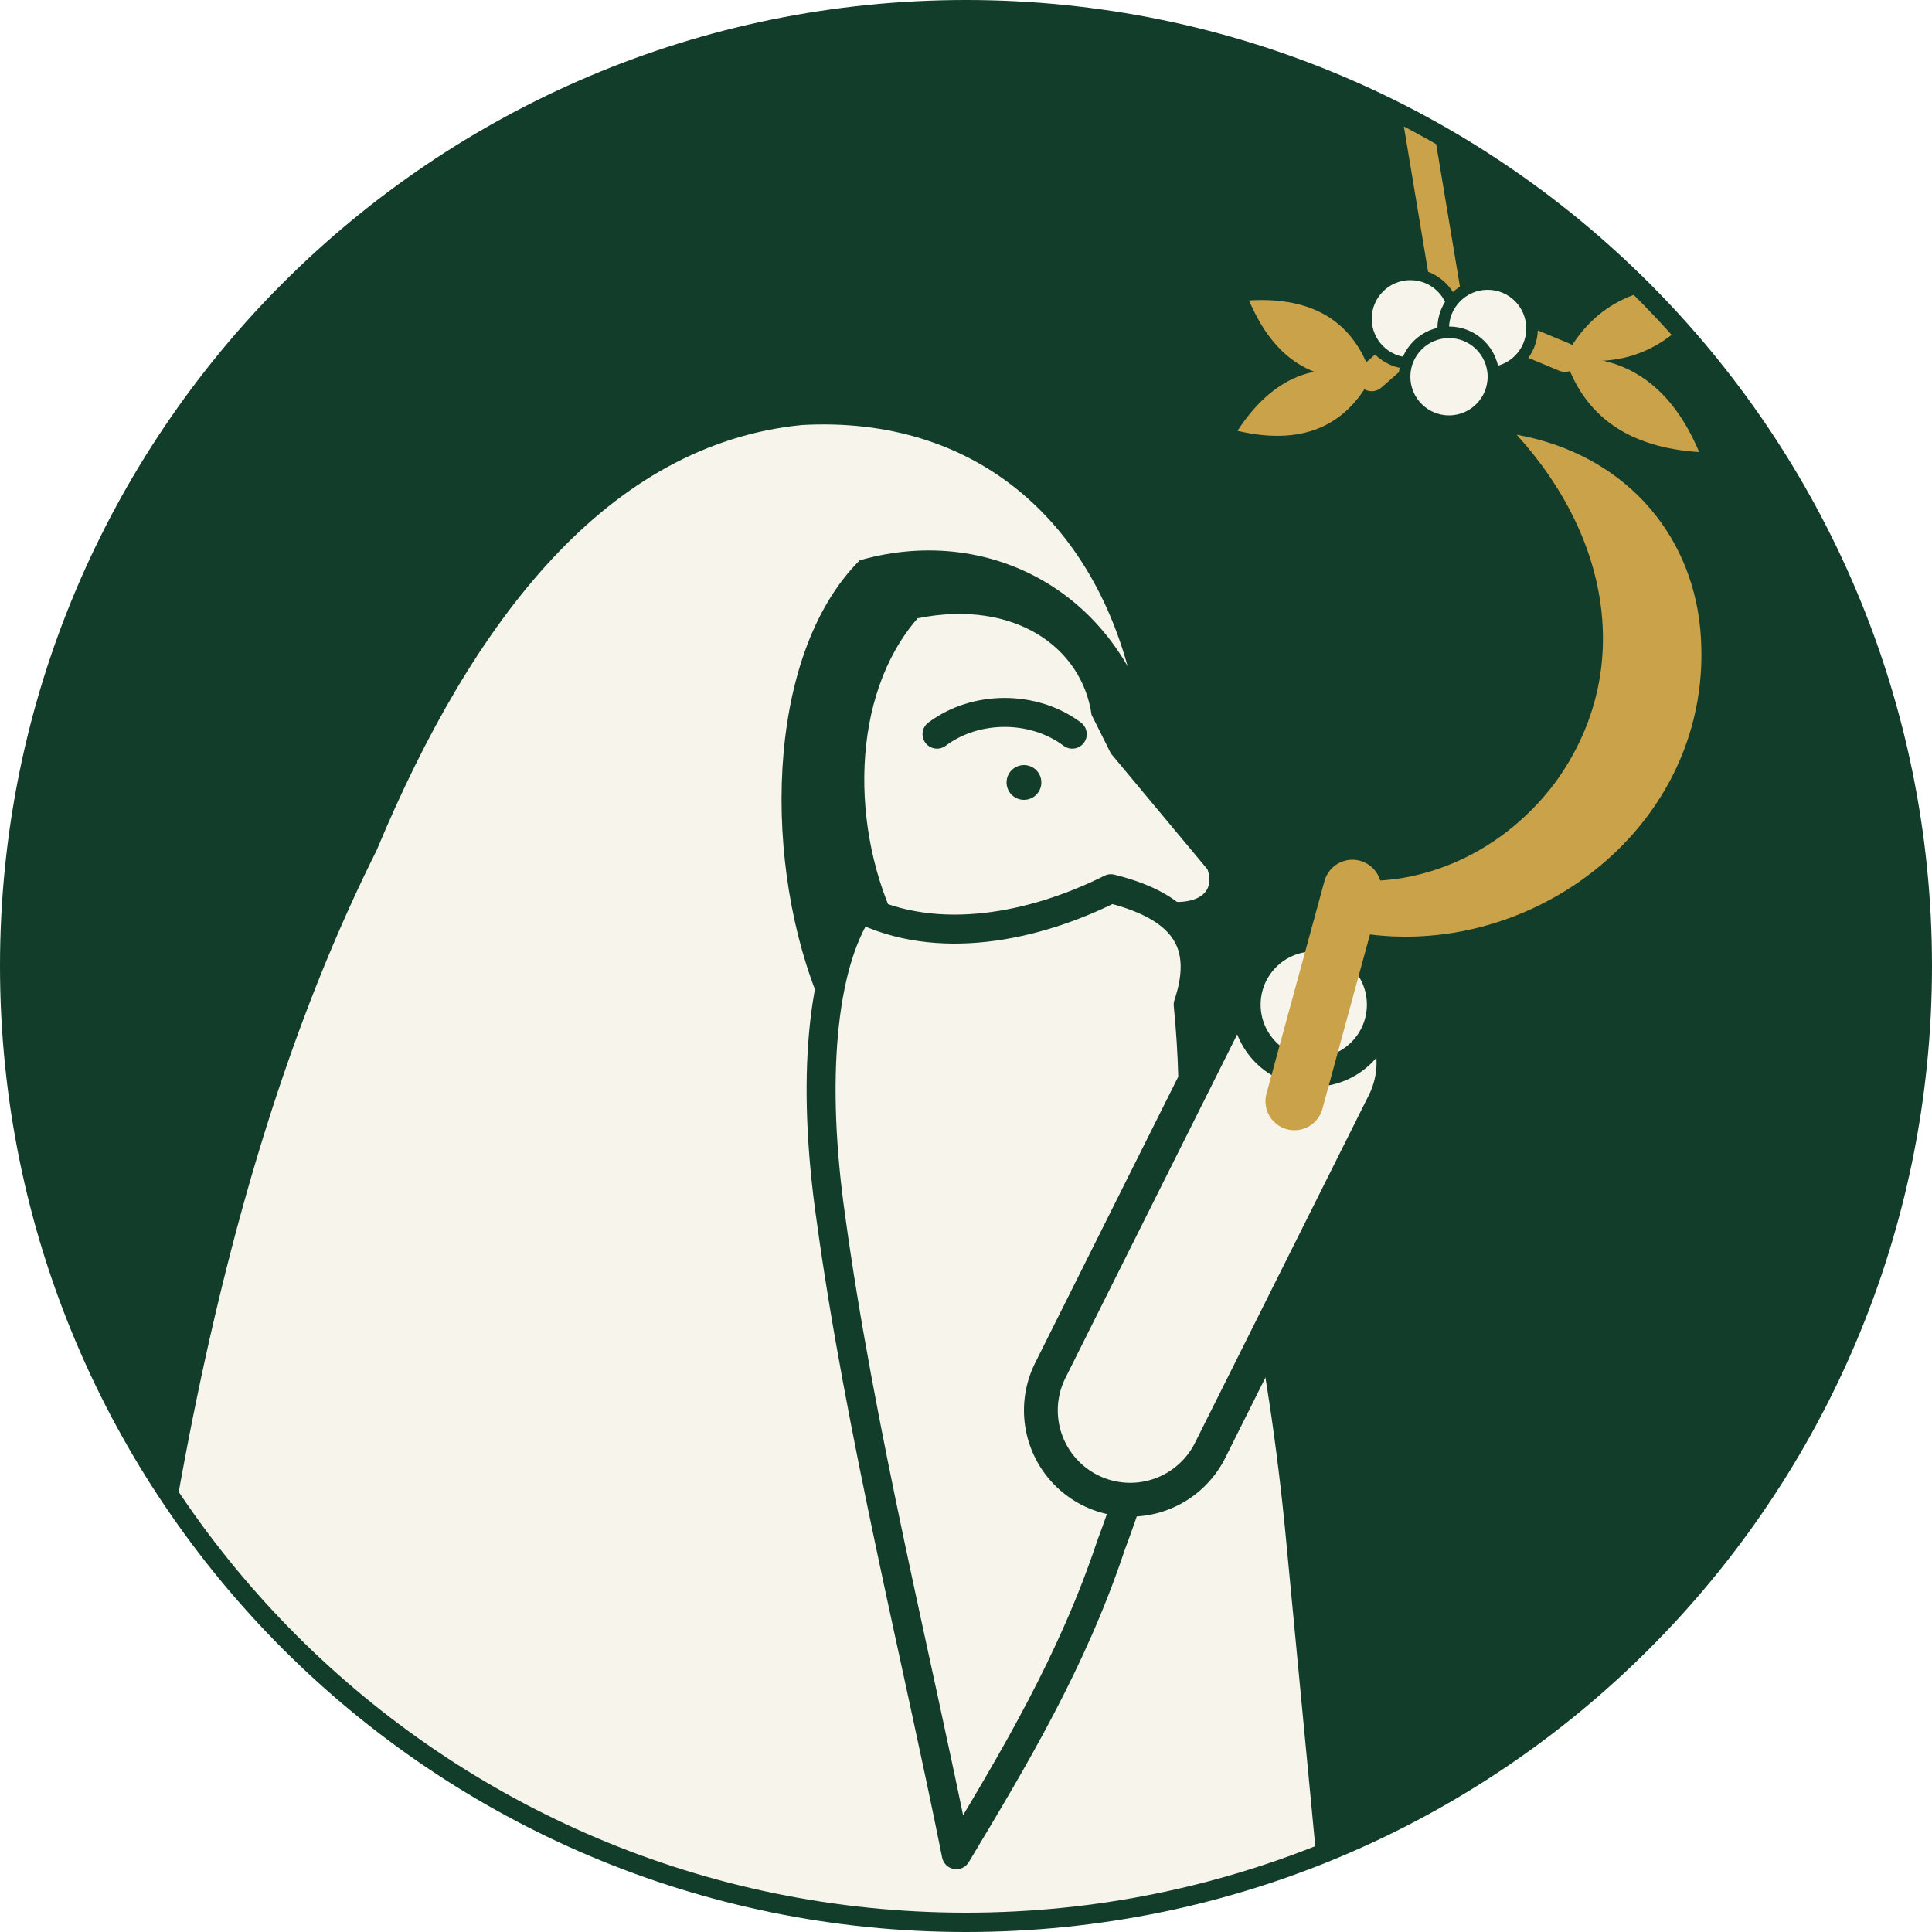
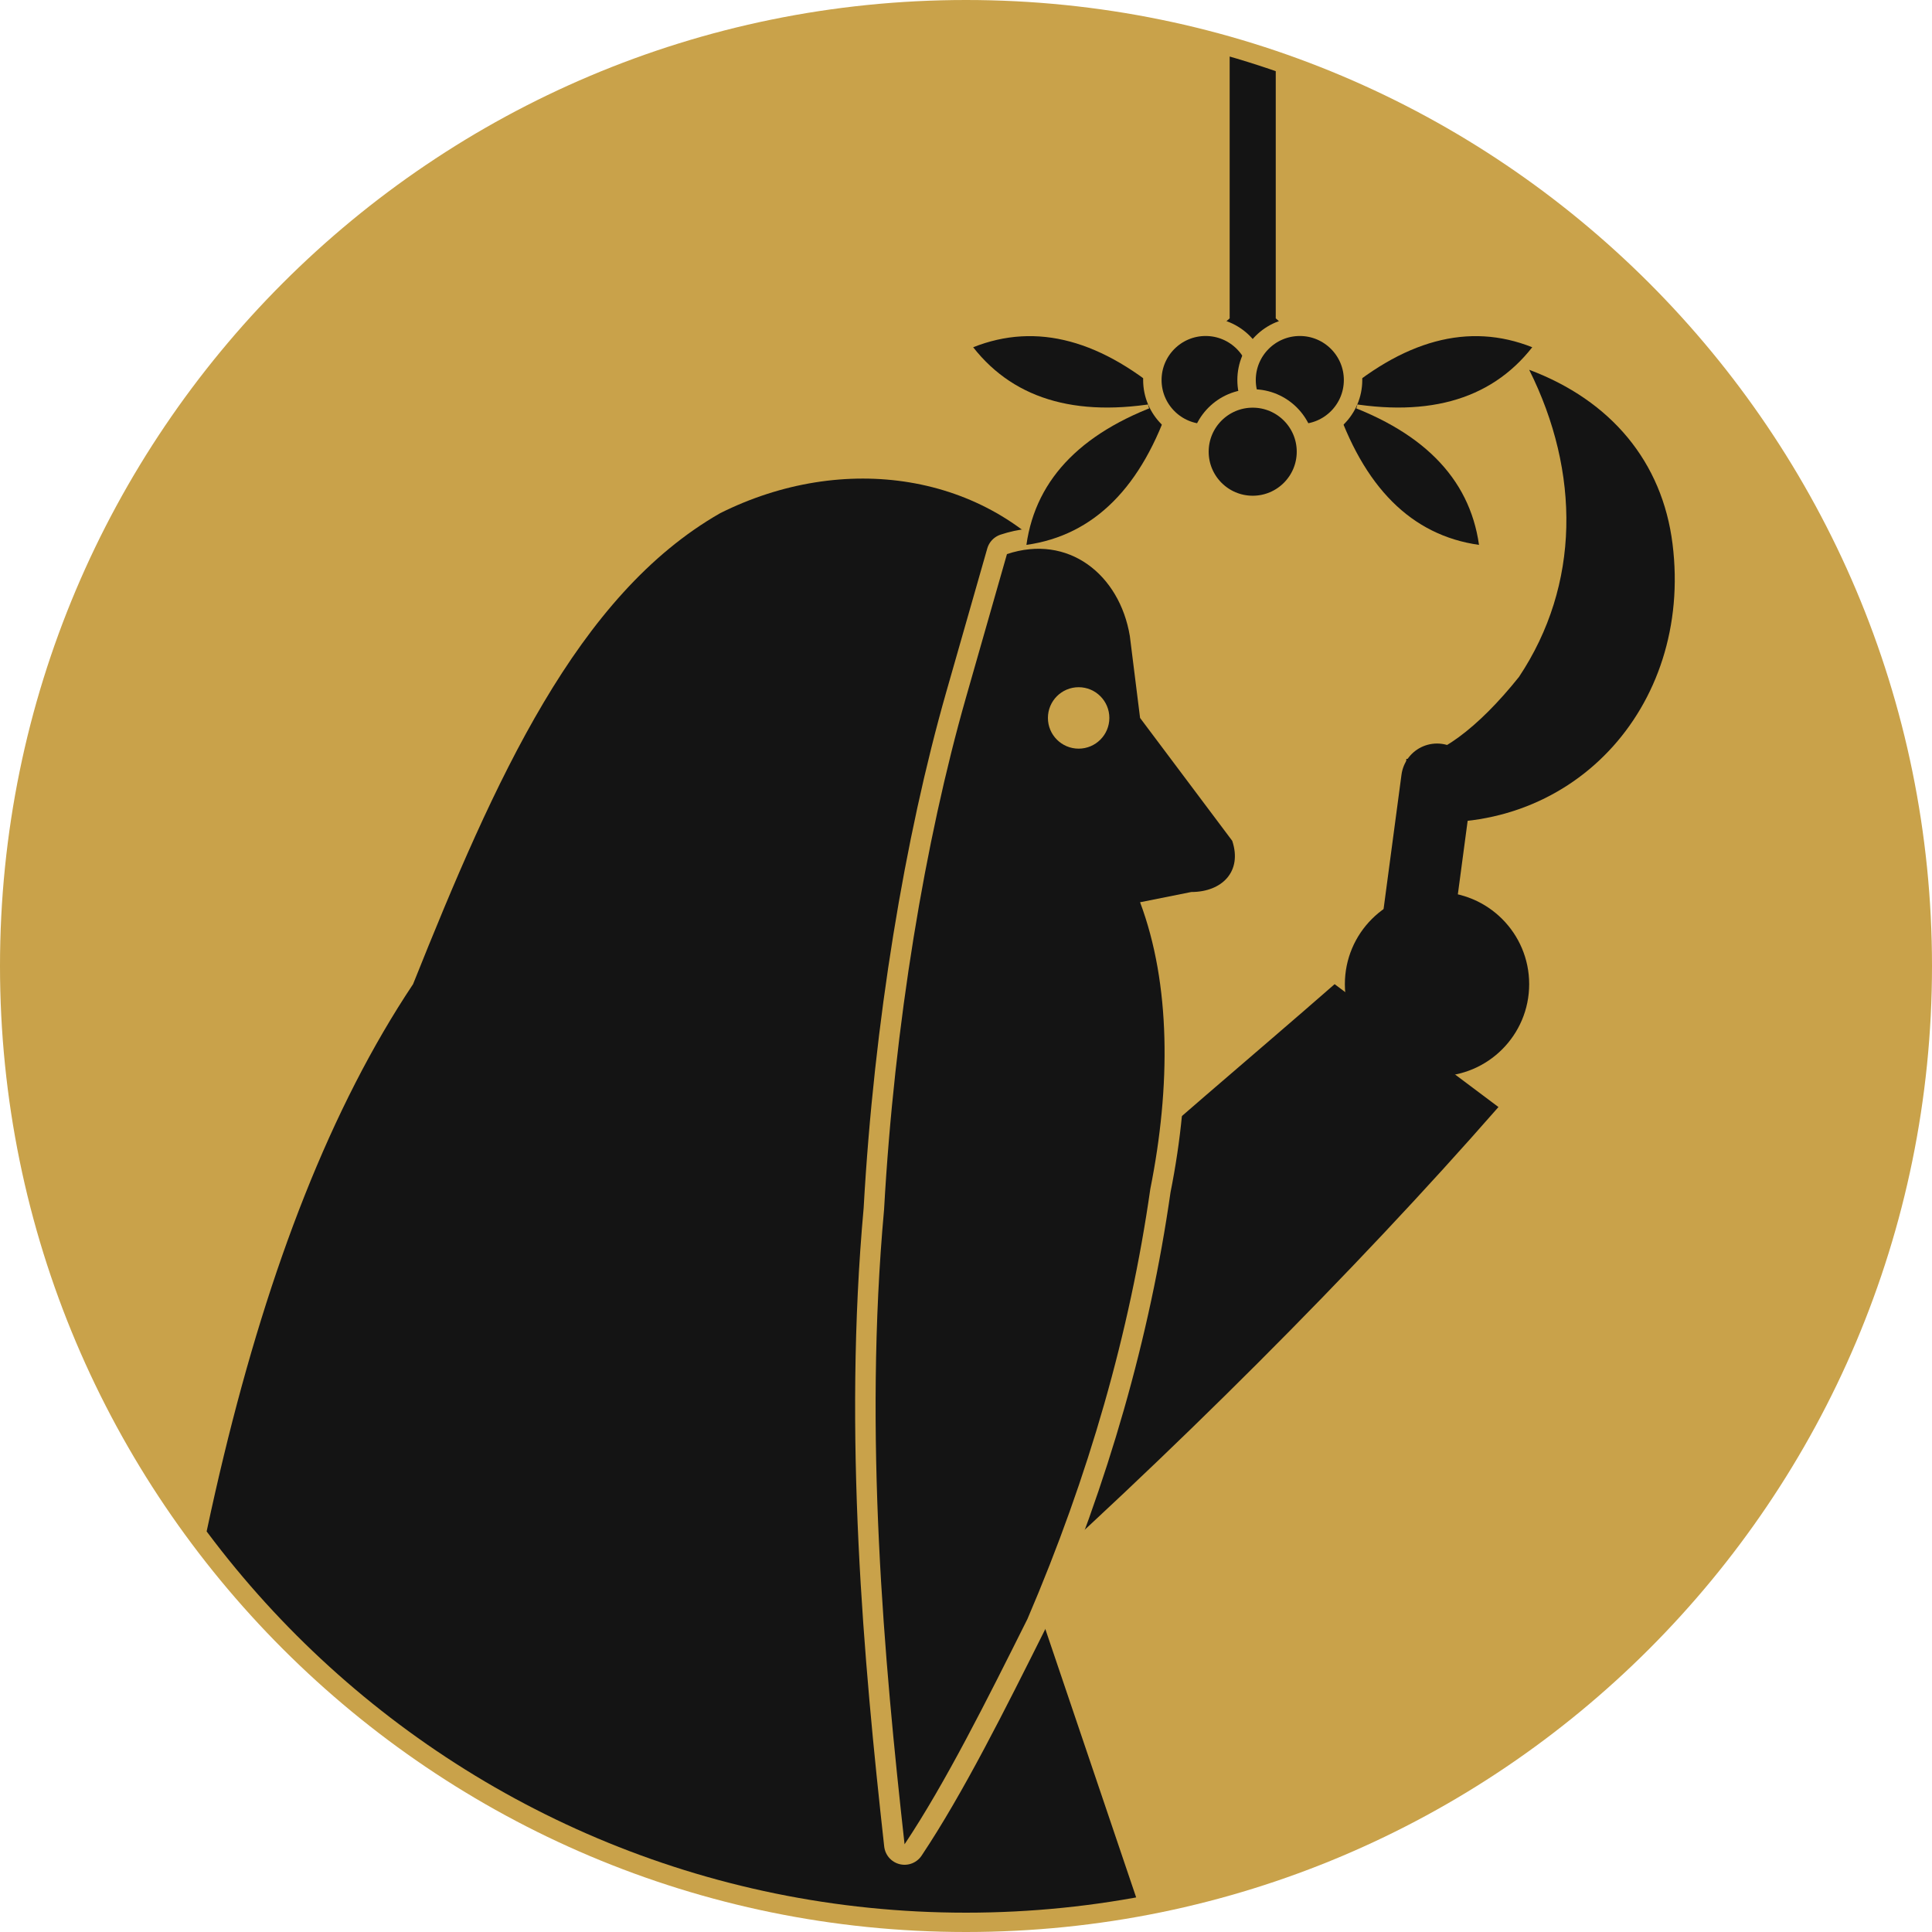
<svg xmlns="http://www.w3.org/2000/svg" viewBox="0 0 200 200">
  <defs>
    <clipPath id="f-c">
      <circle cx="100" cy="100" r="98" />
    </clipPath>
  </defs>
-   <circle cx="100" cy="100" r="100" fill="#123d2a" />
+   <circle cx="100" cy="100" r="100" fill="#c9a24a" />
  <g clip-path="url(#f-c)">
-     <g transform="translate(96 106) scale(1.0) translate(-107 -100)" stroke-linejoin="round" stroke-linecap="round">
-       <path fill="#f7f4ec" d="M22,215 C26,150 36,110 50,82 C60,58 74,40 94,38 C112,37 124,48 128,64 L132,100 C138,114 142,132 144,152 L150,215 Z" />
-       <path fill="none" stroke="none" d="M66,78 C58,104 54,140 54,215 M84,60 C80,76 79,90 80,100" />
-       <path fill="#123d2a" d="M100,52 C114,48 128,56 131,72 L135,104 C124,110 106,108 96,98 C90,84 90,62 100,52 Z" />
-       <path fill="#f7f4ec" d="M106,58 C116,56 123,61 124,68 L126,72 L136,84 C137,87 134,88 130,87 L124,87 L104,90 C99,80 99,66 106,58 Z" />
-       <path fill="none" stroke="#123d2a" stroke-width="3" d="M108,70 C112,67 118,67 122,70" />
-       <circle cx="117" cy="75" r="1.8" fill="#123d2a" />
-       <path fill="#f7f4ec" stroke="#123d2a" stroke-width="3" d="M100,88 C108,92 118,90 126,86 C134,88 136,92 134,98 C136,118 132,138 126,154 C122,166 116,176 110,186 C106,166 100,142 97,120 C95,106 96,94 100,88 Z" />
-       <path fill="none" stroke="none" d="M114,104 C117,124 115,146 110,166 M124,100 C126,118 124,134 119,150 M105,104 C105,120 106,134 107,146" />
-       <path fill="none" stroke="#123d2a" stroke-width="22" d="M128,140 L146,104" />
-       <path fill="none" stroke="#f7f4ec" stroke-width="15" d="M128,140 L146,104" />
-       <circle cx="147" cy="98" r="7" fill="#f7f4ec" stroke="#123d2a" stroke-width="3" />
-       <path fill="none" stroke="#c9a24a" stroke-width="6" d="M145,108 L151,86" />
-       <path fill="#c9a24a" d="M149,90 C168,95 189,80 187,59 C186,49 179,41 168,39 C178,50 180,64 172,75 C166,83 157,86 150,85 Z" />
-       <g fill="none" stroke="#c9a24a" stroke-width="3">
-         <path d="M156,-4 L161,26 M161,26 L153,33 M161,26 L173,31" />
+     <g transform="translate(100 104) scale(1.06) translate(-104 -106)" stroke-linejoin="round">
+       <g fill="#141414">
+         <path d="M22,215 C26,166 34,128 50,104 C58,84 66,66 80,58 C92,52 106,54 114,64 L118,78 L106,150 L128,215 Z" />
+         <path d="M92,150 C104,134 124,118 140,104 L156,116 C142,132 124,150 106,166 Z" />
+         <circle cx="150" cy="104" r="9" />
+         <path fill="none" stroke="#141414" stroke-width="7" stroke-linecap="round" d="M146,114 L150,84" />
+         <path transform="translate(-8 4)" d="M155,84 C171,86 183,73 181,57 C180,49 175,43 167,40 C172,50 172,61 166,70 C162,75 158,78 155,78 Z" />
      </g>
-       <g fill="#c9a24a">
-         <path d="M153.0,33.0 Q150.3,24.5 140.3,25.1 Q144.2,34.3 153.0,33.0Z" />
-         <path d="M153.0,33.0 Q144.6,30.2 139.1,38.6 Q148.9,40.9 153.0,33.0Z" />
-         <path d="M173.0,31.0 Q182.4,33.0 188.4,23.8 Q177.5,22.5 173.0,31.0Z" />
-         <path d="M173.0,31.0 Q175.9,40.1 186.9,40.8 Q182.6,30.6 173.0,31.0Z" />
+       <path fill="#141414" stroke="#c9a24a" stroke-width="4" paint-order="stroke" d="M108,62 C114,60 119,64 120,70 L121,78 L130,90 C131,93 129,95 126,95 L121,96 C124,104 124,114 122,124 C120,138 116,152 110,166 C106,174 102,182 98,188 C96,170 94,148 96,126 C97,108 100,90 104,76 Z" />
+       <path fill="none" stroke="#141414" stroke-width="4.5" stroke-linecap="round" d="M132,-10 L132,40 M132,40 L124,47 M132,40 L140,47" />
+       <g fill="#141414">
+         <path d="M124.0,47.0 Q114.0,38.1 104.7,41.8 Q110.9,49.7 124.0,47.0Z" />
+         <path d="M124.0,47.0 Q111.3,51.2 109.9,61.1 Q119.8,59.7 124.0,47.0Z" />
+         <path d="M140.0,47.0 Q153.1,49.7 159.3,41.8 Q150.0,38.1 140.0,47.0Z" />
+         <path d="M140.0,47.0 Q144.2,59.7 154.1,61.1 Q152.7,51.2 140.0,47.0Z" />
      </g>
-       <g fill="#f7f4ec" stroke="#123d2a" stroke-width="1.2">
-         <circle cx="157" cy="27" r="4.6" />
-         <circle cx="165" cy="28" r="4.6" />
-         <circle cx="161" cy="33" r="4.6" />
+       <g fill="#141414" stroke="#c9a24a" stroke-width="1.8">
+         <circle cx="127.4" cy="45" r="5.2" />
+         <circle cx="136.6" cy="45" r="5.2" />
+         <circle cx="132" cy="52" r="5.2" />
      </g>
+       <circle cx="115" cy="78" r="3" fill="#c9a24a" />
    </g>
  </g>
</svg>
